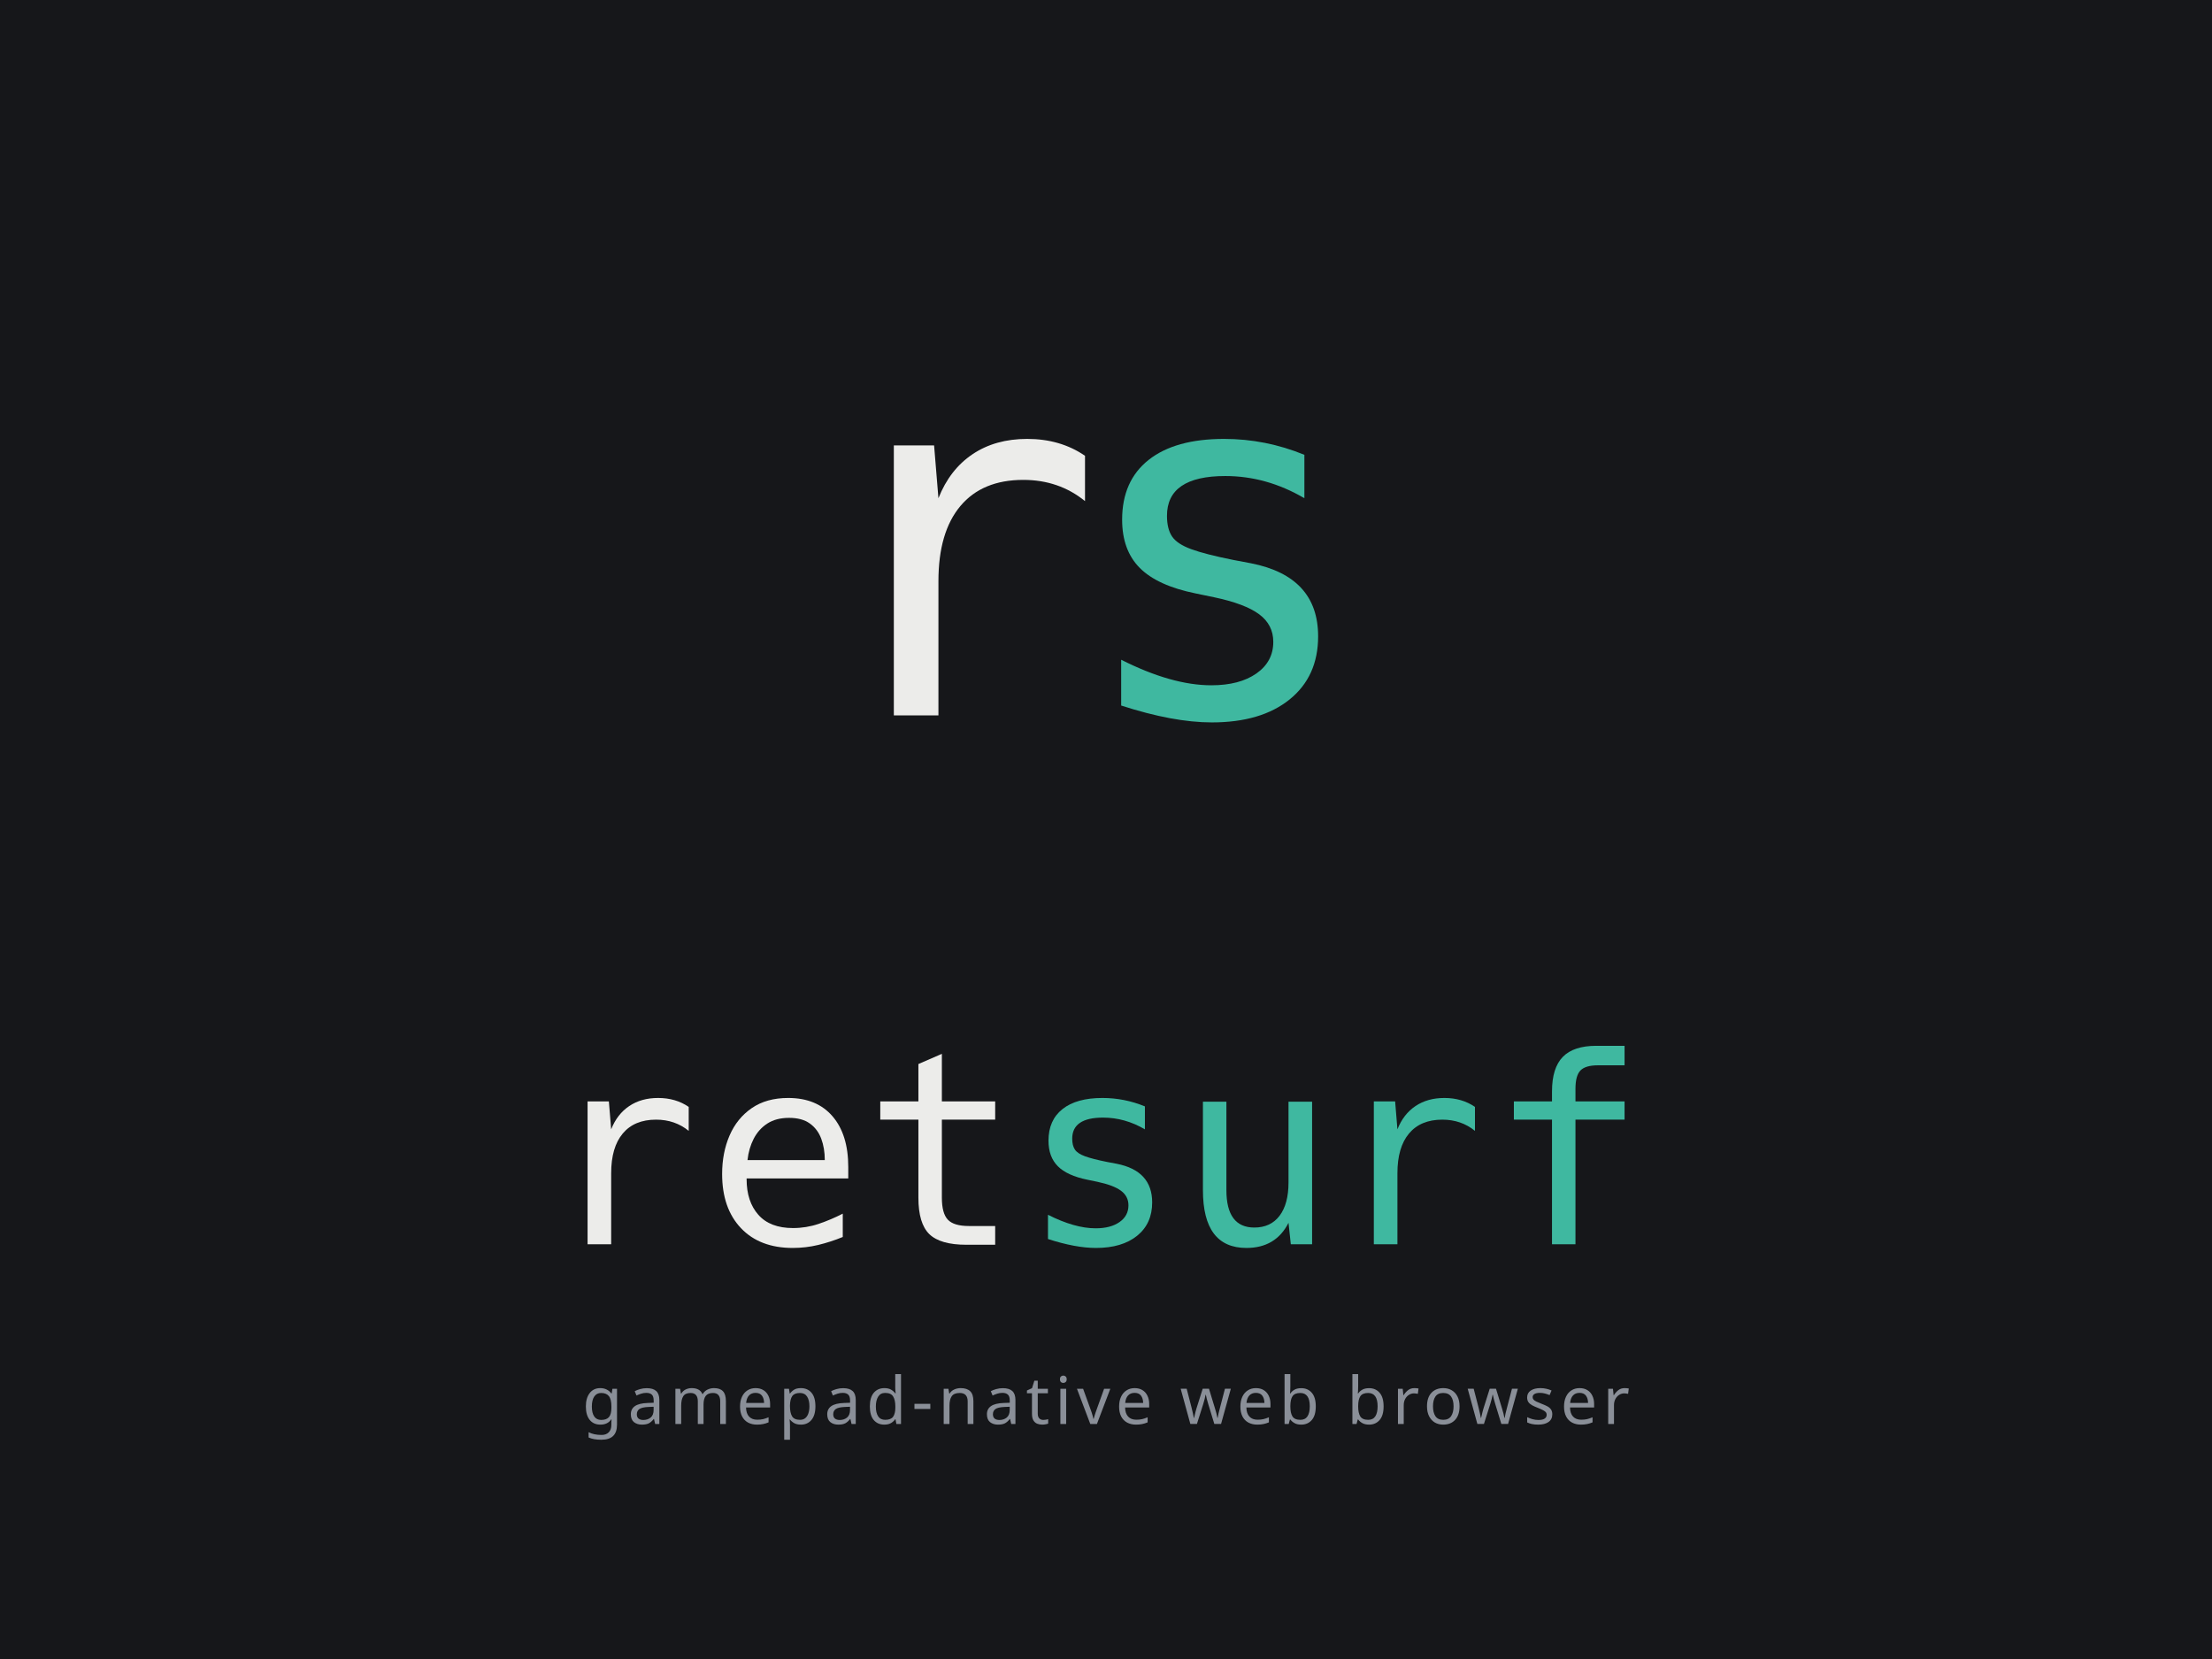
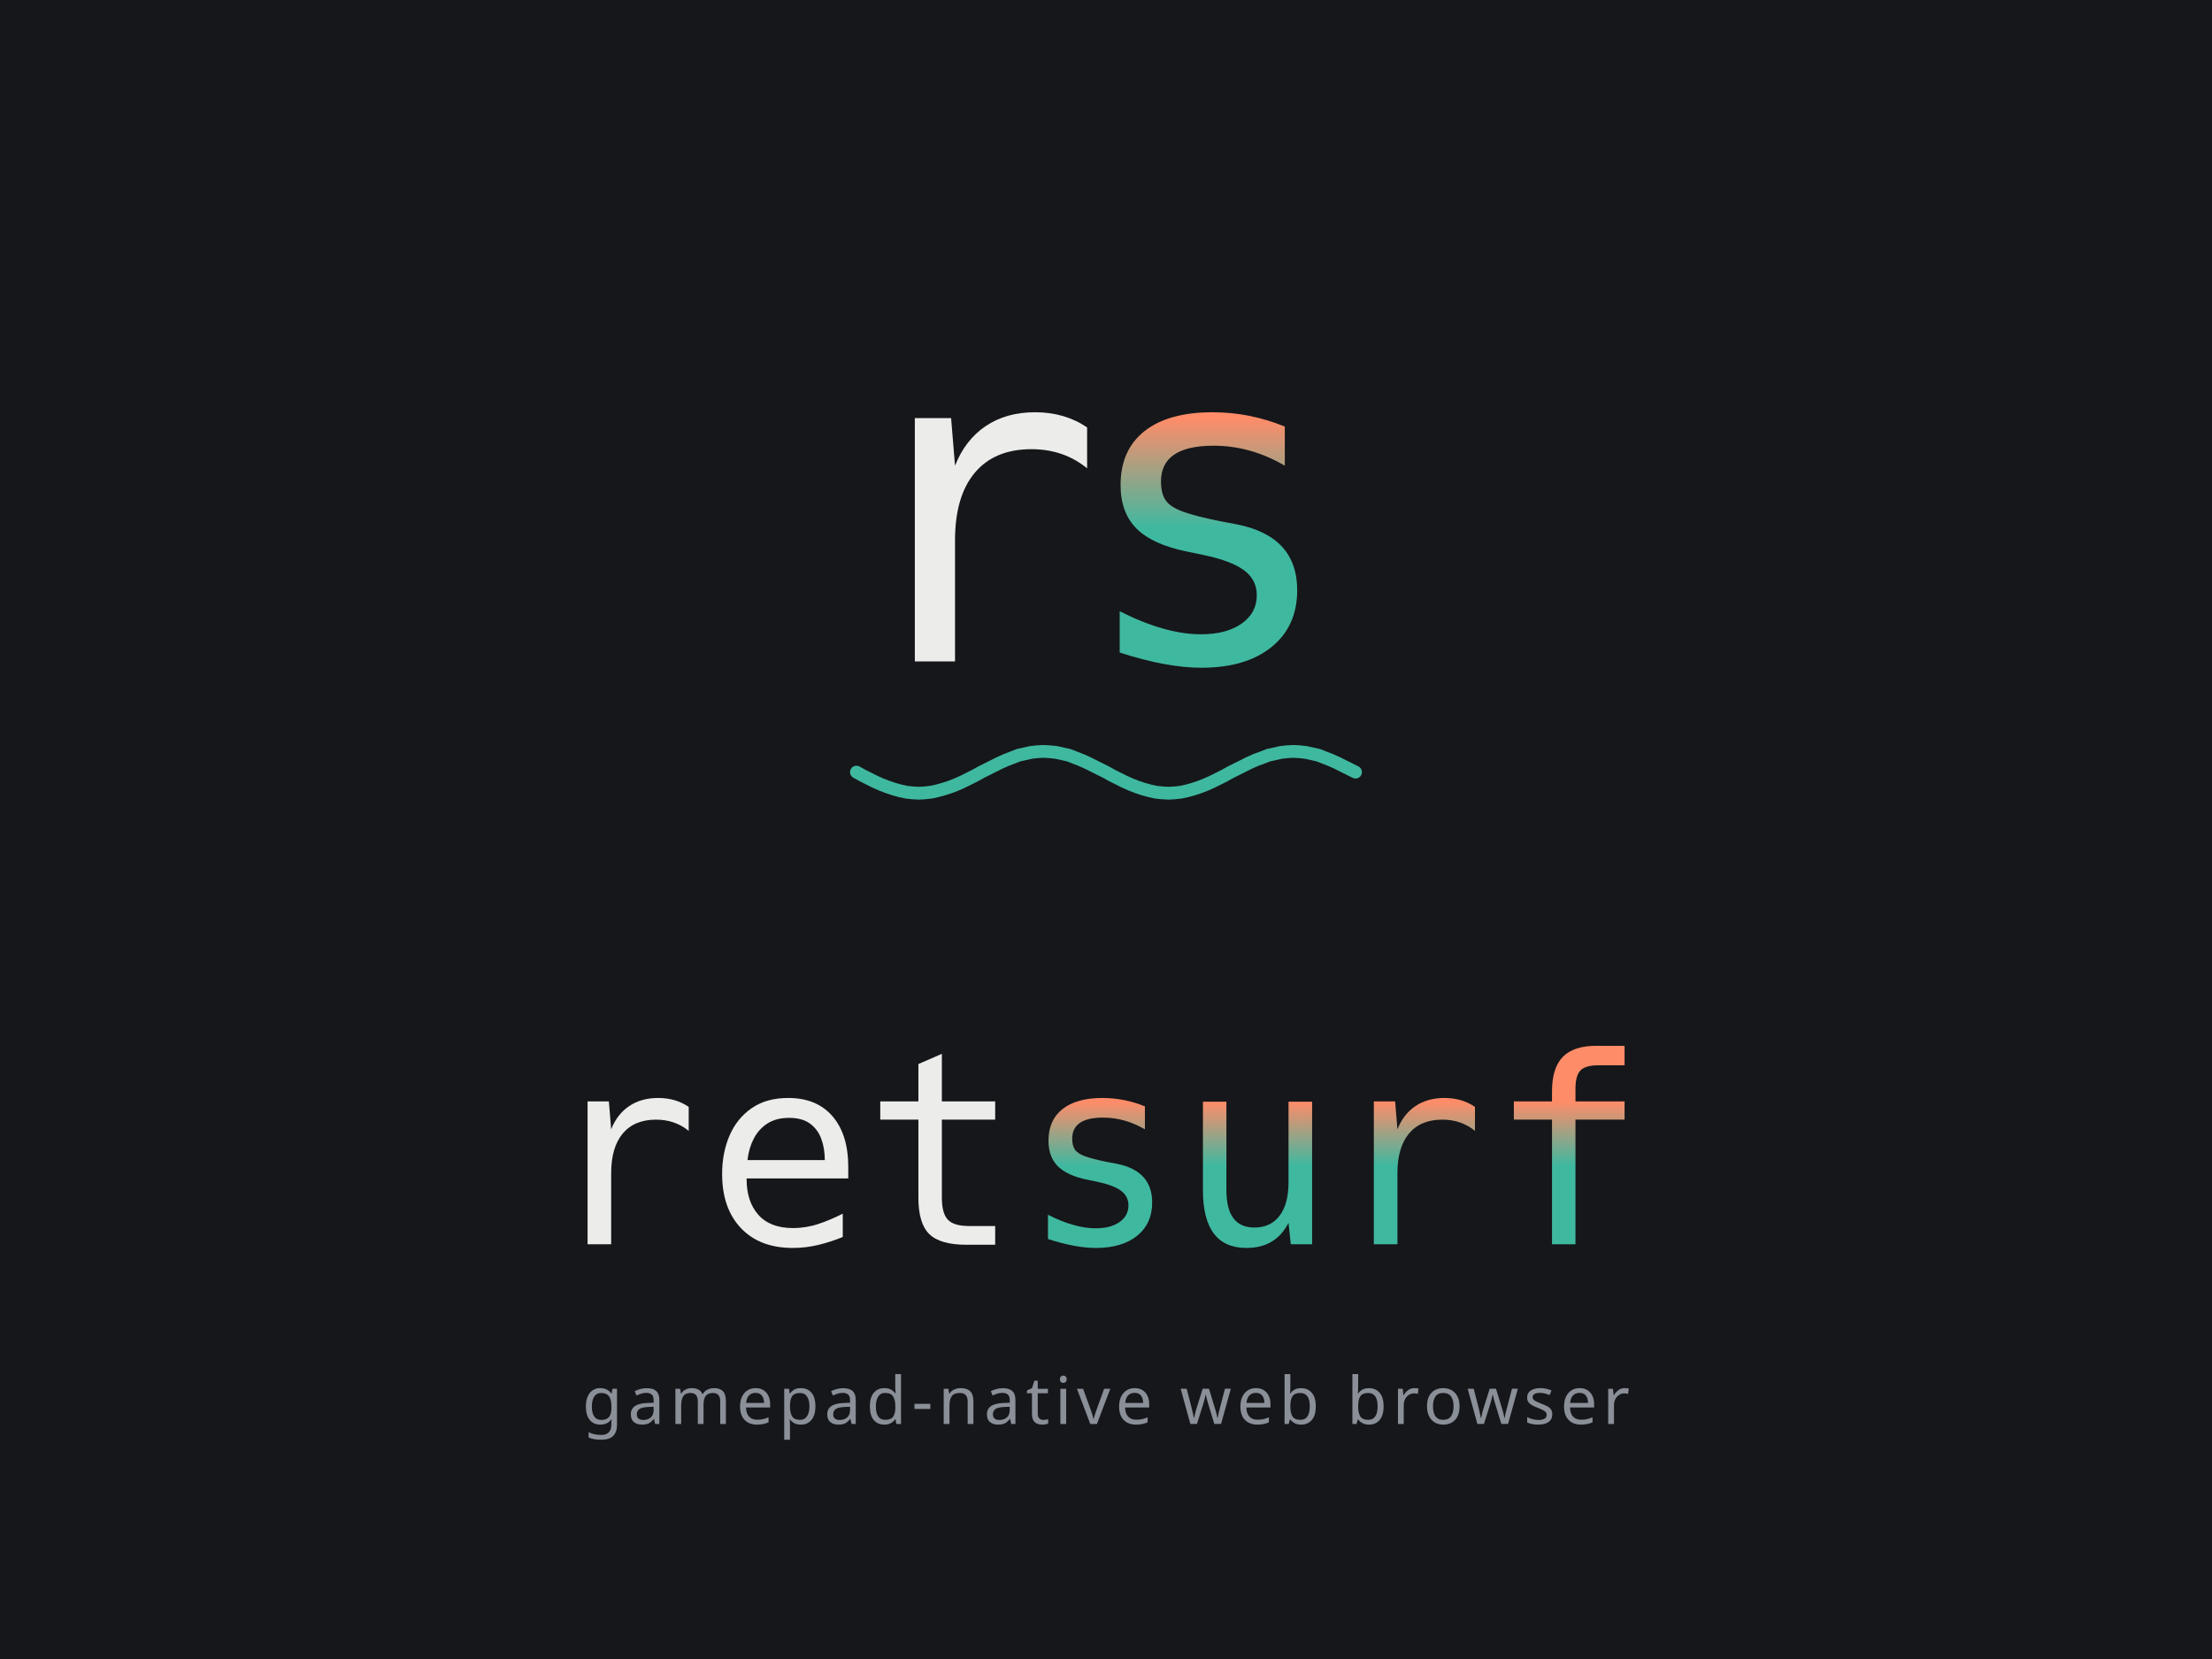
<svg xmlns="http://www.w3.org/2000/svg" width="640" height="480" viewBox="0 0 640 480">
+   <defs>
+     <linearGradient id="sw" gradientUnits="userSpaceOnUse" x1="0" y1="0" x2="0" y2="1120">
+       <stop offset="0" stop-color="#3fb8a0" />
+       <stop offset="0.55" stop-color="#3fb8a0" />
+       <stop offset="1" stop-color="#ff8c69" />
+     </linearGradient>
+   </defs>
  <rect width="640" height="480" fill="#16171a" />
  <g transform="translate(236.0 84)">
-     <rect width="168" height="168" rx="36.750" fill="#16171a" />
-     <g transform="translate(1.550 122.993) scale(0.06975 -0.06975)">
-       <path d="M302 1120H469L487 901Q534 1020 628.5 1083.5Q723 1147 855 1147Q993 1147 1095 1077V889Q987 977 839 977Q669 977 578.0 868.5Q487 760 487 557V0H302Z" fill="#ececea" />
-       <g transform="translate(1032.000 0)">
-         <path d="M589 -29Q429 -29 213 41V231Q423 125 587 125Q704 125 774.0 174.0Q844 223 844 305Q844 376 785.5 419.5Q727 463 599 490L522 506Q364 538 290.5 611.5Q217 685 217 812Q217 973 327.0 1060.0Q437 1147 640 1147Q812 1147 973 1081V901Q816 993 645 993Q403 993 403 828Q403 774 424.0 742.5Q445 711 504.0 689.5Q563 668 678 645L752 631Q1030 576 1030 328Q1030 162 912.0 66.5Q794 -29 589 -29Z" fill="#3fb8a0" />
+     <defs>
+       <clipPath id="isq">
+         <rect width="168" height="168" rx="36.750" />
+       </clipPath>
+       <linearGradient id="isg" gradientUnits="userSpaceOnUse" x1="0" y1="0" x2="0" y2="1120">
+         <stop offset="0" stop-color="#3fb8a0" />
+         <stop offset="0.55" stop-color="#3fb8a0" />
+         <stop offset="1" stop-color="#ff8c69" />
+       </linearGradient>
+     </defs>
+     <g clip-path="url(#isq)">
+       <rect width="168" height="168" fill="#16171a" />
+       <g transform="translate(9.703 107.377) scale(0.06286 -0.06286)">
+         <path d="M302 1120H469L487 901Q534 1020 628.5 1083.5Q723 1147 855 1147Q993 1147 1095 1077V889Q987 977 839 977Q669 977 578.0 868.5Q487 760 487 557V0H302Z" fill="#ececea" />
+         <g transform="translate(1032.000 0)">
+           <path d="M589 -29Q429 -29 213 41V231Q423 125 587 125Q704 125 774.0 174.0Q844 223 844 305Q844 376 785.5 419.5Q727 463 599 490L522 506Q364 538 290.5 611.5Q217 685 217 812Q217 973 327.0 1060.0Q437 1147 640 1147Q812 1147 973 1081V901Q816 993 645 993Q403 993 403 828Q403 774 424.0 742.5Q445 711 504.0 689.5Q563 668 678 645L752 631Q1030 576 1030 328Q1030 162 912.0 66.5Q794 -29 589 -29Z" fill="url(#isg)" />
+         </g>
      </g>
+       <path d="M11.8 139.4 L13.6 140.4 L15.4 141.3 L17.2 142.2 L19.0 143.0 L20.8 143.7 L22.6 144.3 L24.4 144.8 L26.2 145.2 L28.0 145.4 L29.8 145.5 L31.6 145.4 L33.4 145.2 L35.2 144.8 L37.0 144.3 L38.9 143.7 L40.7 143.0 L42.5 142.2 L44.3 141.3 L46.1 140.4 L47.9 139.4 L49.7 138.5 L51.5 137.6 L53.3 136.7 L55.1 135.9 L56.9 135.2 L58.7 134.5 L60.5 134.1 L62.3 133.7 L64.1 133.5 L65.9 133.4 L67.7 133.5 L69.6 133.7 L71.4 134.1 L73.2 134.5 L75.0 135.2 L76.8 135.9 L78.6 136.7 L80.4 137.6 L82.2 138.5 L84.0 139.4 L85.8 140.4 L87.6 141.3 L89.4 142.2 L91.2 143.0 L93.0 143.7 L94.8 144.3 L96.6 144.8 L98.4 145.2 L100.3 145.4 L102.1 145.5 L103.9 145.4 L105.7 145.2 L107.5 144.8 L109.3 144.3 L111.1 143.7 L112.9 143.0 L114.7 142.2 L116.5 141.3 L118.3 140.4 L120.1 139.4 L121.9 138.5 L123.7 137.6 L125.5 136.7 L127.3 135.9 L129.2 135.2 L131.0 134.5 L132.8 134.1 L134.6 133.7 L136.4 133.5 L138.2 133.4 L140.0 133.5 L141.8 133.7 L143.6 134.1 L145.4 134.5 L147.2 135.2 L149.0 135.9 L150.8 136.7 L152.6 137.6 L154.4 138.5 L156.2 139.4" fill="none" stroke="#3fb8a0" stroke-width="3.70" stroke-linecap="round" />
    </g>
  </g>
  <g transform="translate(158.86 360.00) scale(0.0369 -0.0369)">
    <path d="M302 1120H469L487 901Q534 1020 628.5 1083.5Q723 1147 855 1147Q993 1147 1095 1077V889Q987 977 839 977Q669 977 578.0 868.5Q487 760 487 557V0H302Z" fill="#ececea" transform="translate(0 0)" />
    <path d="M678 -29Q419 -29 271.5 126.5Q124 282 124 551Q124 718 182.5 853.0Q241 988 356.5 1067.5Q472 1147 642 1147Q866 1147 989.5 1003.5Q1113 860 1113 606V516H316V510Q316 335 408.0 231.0Q500 127 680 127Q784 127 881.5 160.0Q979 193 1070 240V57Q975 18 877.5 -5.5Q780 -29 678 -29ZM929 660Q929 753 901.0 828.0Q873 903 811.5 947.0Q750 991 649 991Q547 991 478.5 946.5Q410 902 371.5 827.0Q333 752 323 660Z" fill="#ececea" transform="translate(1233 0)" />
    <path d="M807 -4Q601 -4 515.5 79.5Q430 163 430 365V977H131V1120H430V1413L614 1493V1120H1032V977H614V365Q614 242 661.0 192.5Q708 143 825 143H1032V-4Z" fill="#ececea" transform="translate(2466 0)" />
-     <path d="M589 -29Q429 -29 213 41V231Q423 125 587 125Q704 125 774.0 174.0Q844 223 844 305Q844 376 785.5 419.5Q727 463 599 490L522 506Q364 538 290.5 611.5Q217 685 217 812Q217 973 327.0 1060.0Q437 1147 640 1147Q812 1147 973 1081V901Q816 993 645 993Q403 993 403 828Q403 774 424.0 742.5Q445 711 504.0 689.5Q563 668 678 645L752 631Q1030 576 1030 328Q1030 162 912.0 66.5Q794 -29 589 -29Z" fill="#3fb8a0" transform="translate(3699 0)" />
-     <path d="M536 -29Q195 -29 195 424V1118H379V424Q379 131 598 131Q726 131 796.0 223.5Q866 316 866 485V1118H1051V0H884L866 168Q766 -29 536 -29Z" fill="#3fb8a0" transform="translate(4932 0)" />
-     <path d="M302 1120H469L487 901Q534 1020 628.5 1083.5Q723 1147 855 1147Q993 1147 1095 1077V889Q987 977 839 977Q669 977 578.0 868.5Q487 760 487 557V0H302Z" fill="#3fb8a0" transform="translate(6165 0)" />
-     <path d="M466 977H167V1120H466V1198Q466 1382 550.5 1469.0Q635 1556 814 1556H1035V1403H826Q728 1403 689.0 1362.5Q650 1322 650 1219V1120H1035V977H650V0H466Z" fill="#3fb8a0" transform="translate(7398 0)" />
+     <path d="M589 -29Q429 -29 213 41V231Q423 125 587 125Q704 125 774.0 174.0Q844 223 844 305Q844 376 785.5 419.5Q727 463 599 490L522 506Q364 538 290.5 611.5Q217 685 217 812Q217 973 327.0 1060.0Q437 1147 640 1147Q812 1147 973 1081V901Q816 993 645 993Q403 993 403 828Q403 774 424.0 742.5Q445 711 504.0 689.5Q563 668 678 645L752 631Q1030 576 1030 328Q1030 162 912.0 66.5Q794 -29 589 -29Z" fill="url(#sw)" transform="translate(3699 0)" />
+     <path d="M536 -29Q195 -29 195 424V1118H379V424Q379 131 598 131Q726 131 796.0 223.5Q866 316 866 485V1118H1051V0H884L866 168Q766 -29 536 -29Z" fill="url(#sw)" transform="translate(4932 0)" />
+     <path d="M302 1120H469L487 901Q534 1020 628.5 1083.5Q723 1147 855 1147Q993 1147 1095 1077V889Q987 977 839 977Q669 977 578.0 868.5Q487 760 487 557V0H302Z" fill="url(#sw)" transform="translate(6165 0)" />
+     <path d="M466 977H167V1120H466V1198Q466 1382 550.5 1469.0Q635 1556 814 1556H1035V1403H826Q728 1403 689.0 1362.5Q650 1322 650 1219V1120H1035V977H650V0H466Z" fill="url(#sw)" transform="translate(7398 0)" />
  </g>
  <text x="320.0" y="412" text-anchor="middle" font-family="sans-serif" font-size="19" letter-spacing="1.5" fill="#8a8f98">gamepad-native web browser</text>
</svg>
